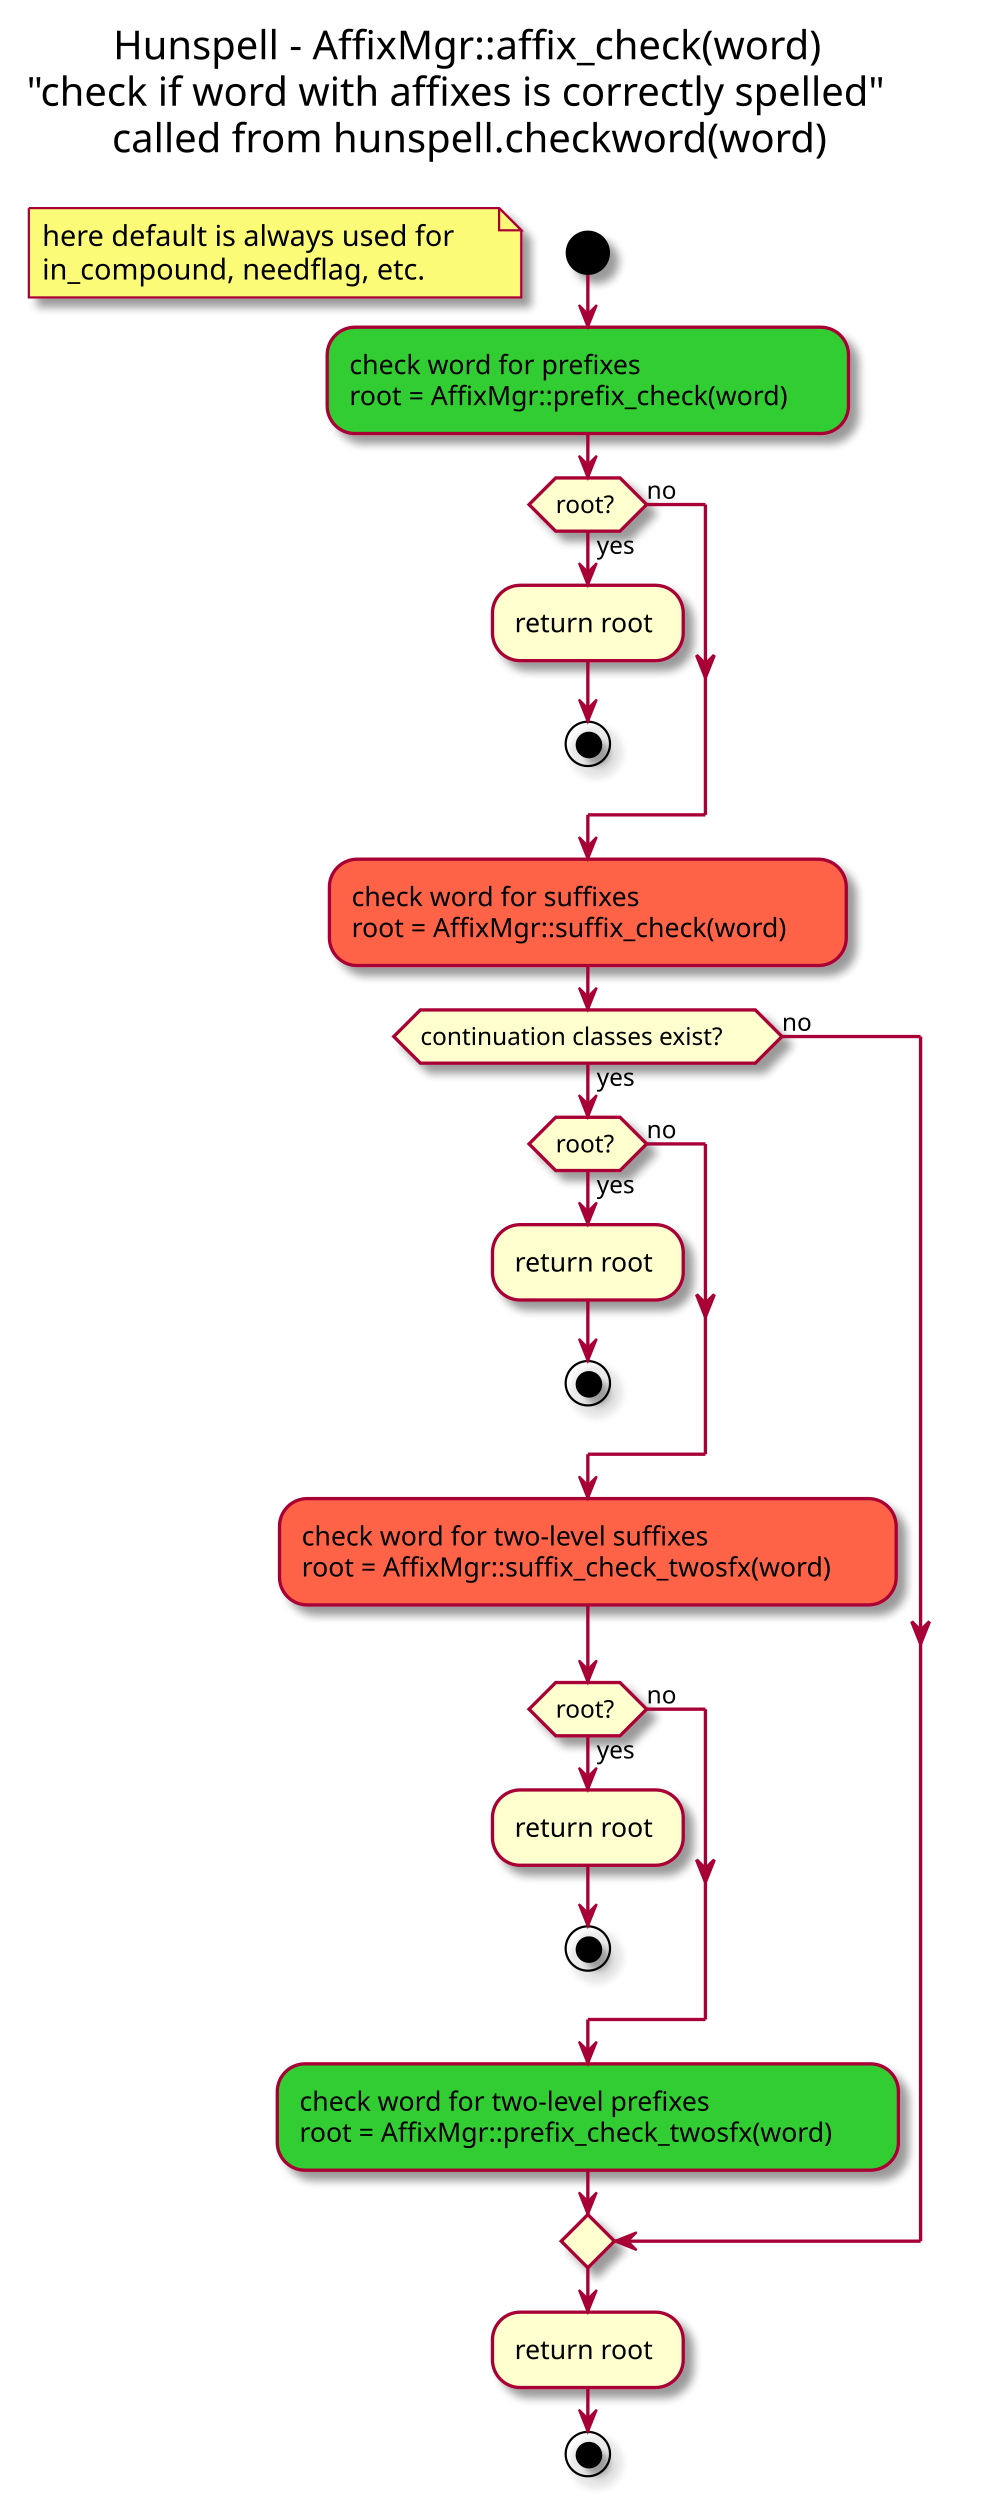
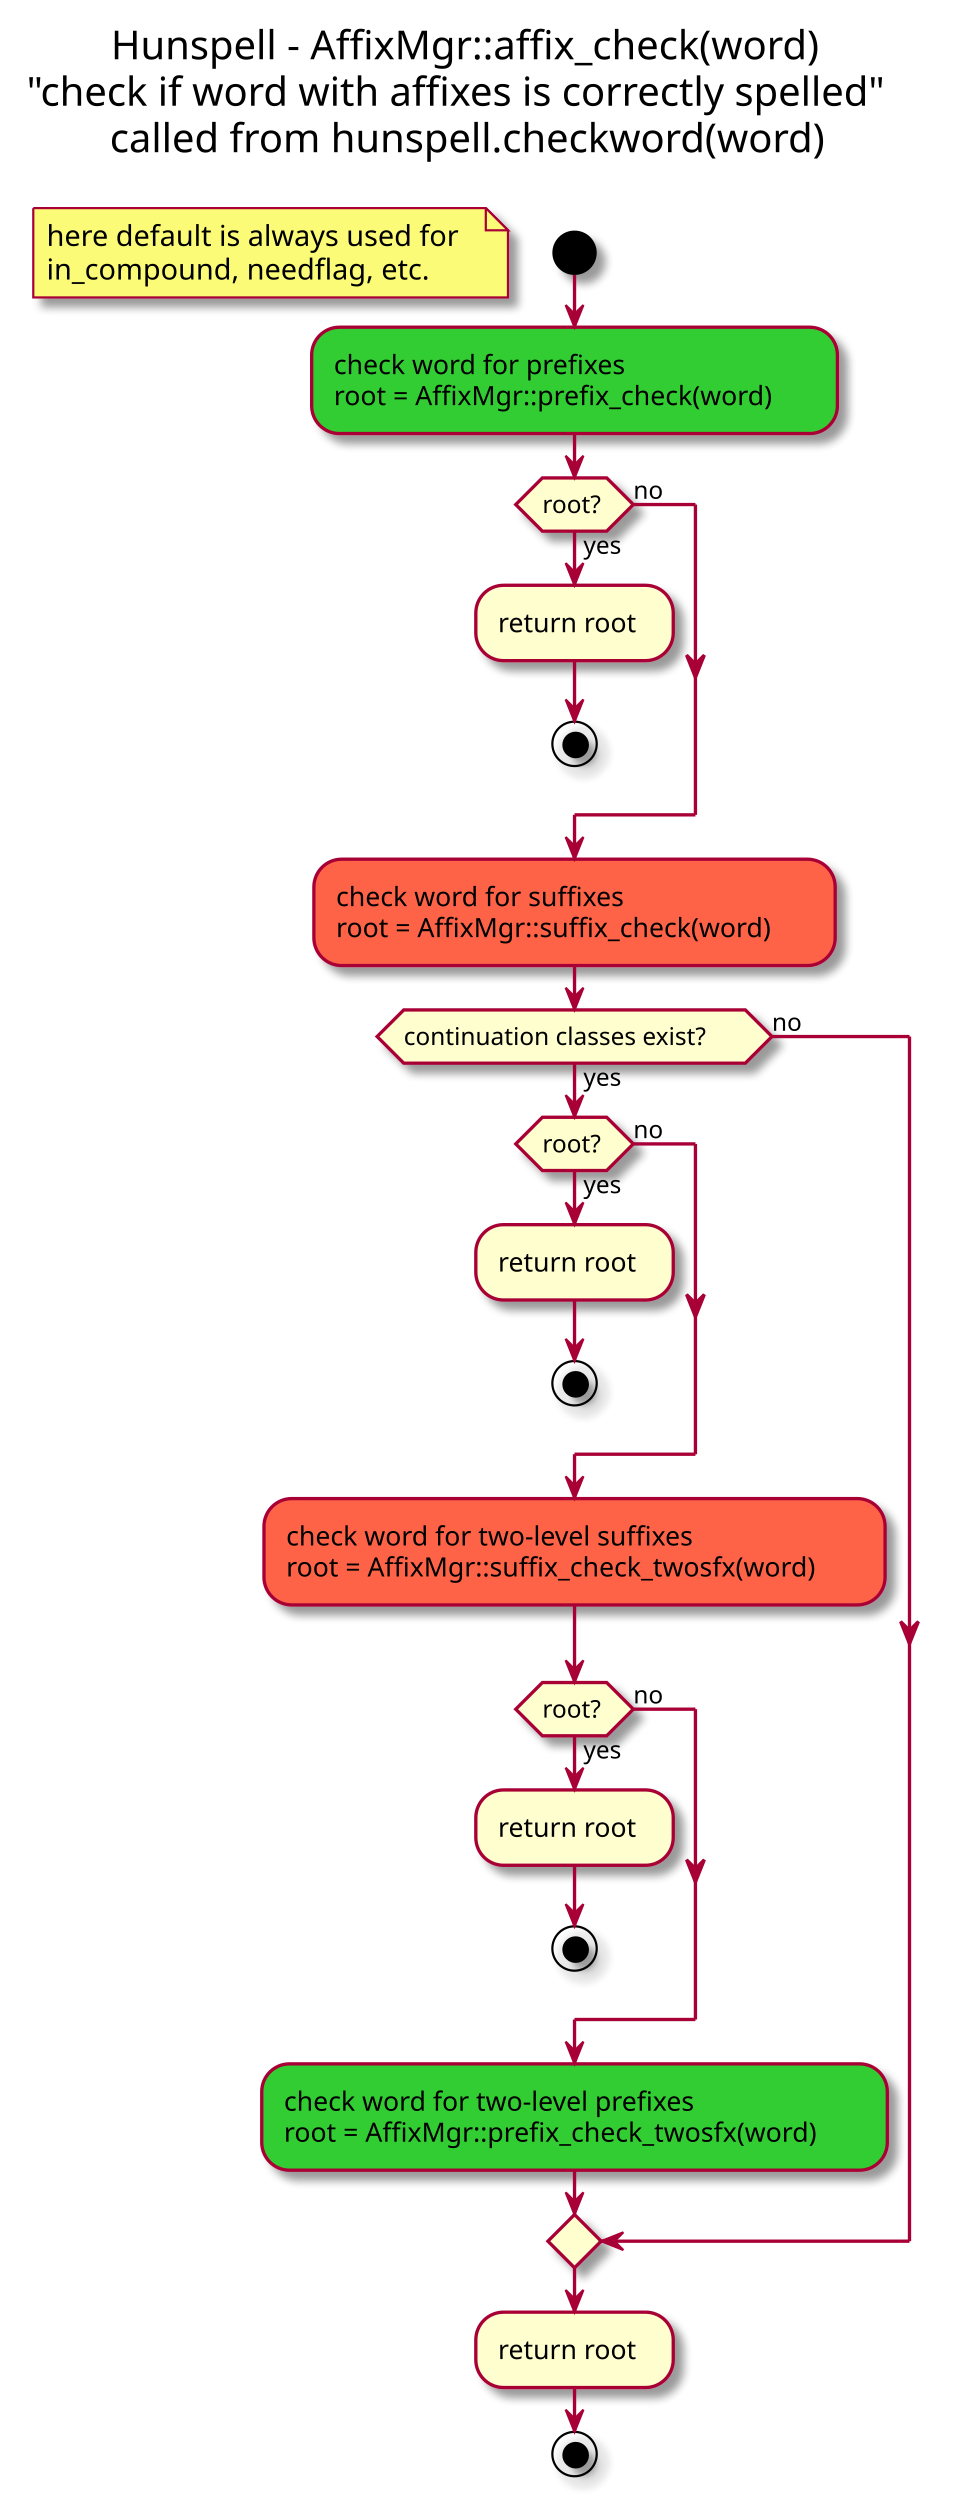
- <svg xmlns="http://www.w3.org/2000/svg" contentScriptType="application/ecmascript" contentStyleType="text/css" height="1127px" preserveAspectRatio="none" style="width:442px;height:1127px;" version="1.1" viewBox="0 0 442 1127" width="442px" zoomAndPan="magnify">
+ <svg xmlns="http://www.w3.org/2000/svg" contentScriptType="application/ecmascript" contentStyleType="text/css" height="1127px" preserveAspectRatio="none" style="width:439px;height:1127px;" version="1.1" viewBox="0 0 439 1127" width="439px" zoomAndPan="magnify">
  <defs>
    <linearGradient id="gm866autoftbs0" x1="0%" x2="100%" y1="50%" y2="50%">
      <stop offset="0%" stop-color="#FFFFFF" />
      <stop offset="100%" stop-color="#FFFFFF" />
    </linearGradient>
    <filter height="300%" id="fm866autoftbs" width="300%" x="-1" y="-1">
      <feGaussianBlur result="blurOut" stdDeviation="2.0" />
      <feColorMatrix in="blurOut" result="blurOut2" type="matrix" values="0 0 0 0 0 0 0 0 0 0 0 0 0 0 0 0 0 0 .4 0" />
      <feOffset dx="4.0" dy="4.0" in="blurOut2" result="blurOut3" />
      <feBlend in="SourceGraphic" in2="blurOut3" mode="normal" />
    </filter>
  </defs>
  <g>
-     <rect fill="url(#gm866autoftbs0)" height="1127" style="stroke: none; stroke-width: 1.0;" width="442" x="0" y="0" />
-     <text fill="#000000" font-family="sans-serif" font-size="18" lengthAdjust="spacingAndGlyphs" textLength="340" x="51" y="26.708">Hunspell - AffixMgr::affix_check(word)</text>
-     <text fill="#000000" font-family="sans-serif" font-size="18" lengthAdjust="spacingAndGlyphs" textLength="418" x="12" y="47.661">"check if word with affixes is correctly spelled"</text>
-     <text fill="#000000" font-family="sans-serif" font-size="18" lengthAdjust="spacingAndGlyphs" textLength="341" x="50.5" y="68.614">called from hunspell.checkword(word)</text>
-     <text fill="#000000" font-family="sans-serif" font-size="18" lengthAdjust="spacingAndGlyphs" textLength="0" x="224" y="89.567" />
-     <path d="M13,93.812 L13,134.078 L235,134.078 L235,103.812 L225,93.812 L13,93.812 " fill="#FBFB77" filter="url(#fm866autoftbs)" style="stroke: #A80036; stroke-width: 1.0;" />
-     <path d="M225,93.812 L225,103.812 L235,103.812 L225,93.812 " fill="#FBFB77" style="stroke: #A80036; stroke-width: 1.0;" />
-     <text fill="#000000" font-family="sans-serif" font-size="13" lengthAdjust="spacingAndGlyphs" textLength="201" x="19" y="110.879">here default is always used for</text>
-     <text fill="#000000" font-family="sans-serif" font-size="13" lengthAdjust="spacingAndGlyphs" textLength="188" x="19" y="126.012">in_compound, needflag,  etc.</text>
-     <ellipse cx="265" cy="113.945" fill="#000000" filter="url(#fm866autoftbs)" rx="10" ry="10" style="stroke: none; stroke-width: 1.0;" />
-     <rect fill="#32CD32" filter="url(#fm866autoftbs)" height="47.938" rx="12.5" ry="12.5" style="stroke: #A80036; stroke-width: 1.5;" width="235" x="147.5" y="147.512" />
-     <text fill="#000000" font-family="sans-serif" font-size="12" lengthAdjust="spacingAndGlyphs" textLength="141" x="157.5" y="168.651">check word for prefixes</text>
-     <text fill="#000000" font-family="sans-serif" font-size="12" lengthAdjust="spacingAndGlyphs" textLength="215" x="157.5" y="182.62">root = AffixMgr::prefix_check(word)</text>
-     <rect fill="#FEFECE" filter="url(#fm866autoftbs)" height="33.969" rx="12.5" ry="12.5" style="stroke: #A80036; stroke-width: 1.5;" width="86" x="222" y="263.852" />
-     <text fill="#000000" font-family="sans-serif" font-size="12" lengthAdjust="spacingAndGlyphs" textLength="66" x="232" y="284.991">return root</text>
-     <ellipse cx="265" cy="335.336" fill="none" filter="url(#fm866autoftbs)" rx="10" ry="10" style="stroke: #000000; stroke-width: 1.0;" />
-     <ellipse cx="265.5" cy="335.836" fill="#000000" filter="url(#fm866autoftbs)" rx="6" ry="6" style="stroke: none; stroke-width: 1.0;" />
-     <polygon fill="#FEFECE" filter="url(#fm866autoftbs)" points="250.5,215.45,279.5,215.45,291.5,227.45,279.5,239.45,250.5,239.45,238.5,227.45,250.5,215.45" style="stroke: #A80036; stroke-width: 1.5;" />
-     <text fill="#000000" font-family="sans-serif" font-size="11" lengthAdjust="spacingAndGlyphs" textLength="20" x="269" y="249.66">yes</text>
-     <text fill="#000000" font-family="sans-serif" font-size="11" lengthAdjust="spacingAndGlyphs" textLength="29" x="250.5" y="231.258">root?</text>
-     <text fill="#000000" font-family="sans-serif" font-size="11" lengthAdjust="spacingAndGlyphs" textLength="14" x="291.5" y="224.856">no</text>
-     <rect fill="#FF6347" filter="url(#fm866autoftbs)" height="47.938" rx="12.5" ry="12.5" style="stroke: #A80036; stroke-width: 1.5;" width="233" x="148.5" y="387.336" />
-     <text fill="#000000" font-family="sans-serif" font-size="12" lengthAdjust="spacingAndGlyphs" textLength="139" x="158.5" y="408.475">check word for suffixes</text>
-     <text fill="#000000" font-family="sans-serif" font-size="12" lengthAdjust="spacingAndGlyphs" textLength="213" x="158.5" y="422.444">root = AffixMgr::suffix_check(word)</text>
-     <rect fill="#FEFECE" filter="url(#fm866autoftbs)" height="33.969" rx="12.5" ry="12.5" style="stroke: #A80036; stroke-width: 1.5;" width="86" x="222" y="552.079" />
-     <text fill="#000000" font-family="sans-serif" font-size="12" lengthAdjust="spacingAndGlyphs" textLength="66" x="232" y="573.217">return root</text>
-     <ellipse cx="265" cy="623.563" fill="none" filter="url(#fm866autoftbs)" rx="10" ry="10" style="stroke: #000000; stroke-width: 1.0;" />
-     <ellipse cx="265.5" cy="624.063" fill="#000000" filter="url(#fm866autoftbs)" rx="6" ry="6" style="stroke: none; stroke-width: 1.0;" />
-     <polygon fill="#FEFECE" filter="url(#fm866autoftbs)" points="250.5,503.676,279.5,503.676,291.5,515.676,279.5,527.676,250.5,527.676,238.5,515.676,250.5,503.676" style="stroke: #A80036; stroke-width: 1.5;" />
-     <text fill="#000000" font-family="sans-serif" font-size="11" lengthAdjust="spacingAndGlyphs" textLength="20" x="269" y="537.887">yes</text>
-     <text fill="#000000" font-family="sans-serif" font-size="11" lengthAdjust="spacingAndGlyphs" textLength="29" x="250.5" y="519.484">root?</text>
-     <text fill="#000000" font-family="sans-serif" font-size="11" lengthAdjust="spacingAndGlyphs" textLength="14" x="291.5" y="513.082">no</text>
-     <rect fill="#FF6347" filter="url(#fm866autoftbs)" height="47.938" rx="12.5" ry="12.5" style="stroke: #A80036; stroke-width: 1.5;" width="278" x="126" y="675.563" />
-     <text fill="#000000" font-family="sans-serif" font-size="12" lengthAdjust="spacingAndGlyphs" textLength="196" x="136" y="696.702">check word for two-level suffixes</text>
-     <text fill="#000000" font-family="sans-serif" font-size="12" lengthAdjust="spacingAndGlyphs" textLength="258" x="136" y="710.67">root = AffixMgr::suffix_check_twosfx(word)</text>
-     <rect fill="#FEFECE" filter="url(#fm866autoftbs)" height="33.969" rx="12.5" ry="12.5" style="stroke: #A80036; stroke-width: 1.5;" width="86" x="222" y="806.903" />
-     <text fill="#000000" font-family="sans-serif" font-size="12" lengthAdjust="spacingAndGlyphs" textLength="66" x="232" y="828.042">return root</text>
-     <ellipse cx="265" cy="878.387" fill="none" filter="url(#fm866autoftbs)" rx="10" ry="10" style="stroke: #000000; stroke-width: 1.0;" />
-     <ellipse cx="265.5" cy="878.887" fill="#000000" filter="url(#fm866autoftbs)" rx="6" ry="6" style="stroke: none; stroke-width: 1.0;" />
-     <polygon fill="#FEFECE" filter="url(#fm866autoftbs)" points="250.5,758.5,279.5,758.5,291.5,770.5,279.5,782.5,250.5,782.5,238.5,770.5,250.5,758.5" style="stroke: #A80036; stroke-width: 1.5;" />
-     <text fill="#000000" font-family="sans-serif" font-size="11" lengthAdjust="spacingAndGlyphs" textLength="20" x="269" y="792.711">yes</text>
-     <text fill="#000000" font-family="sans-serif" font-size="11" lengthAdjust="spacingAndGlyphs" textLength="29" x="250.5" y="774.309">root?</text>
-     <text fill="#000000" font-family="sans-serif" font-size="11" lengthAdjust="spacingAndGlyphs" textLength="14" x="291.5" y="767.906">no</text>
-     <rect fill="#32CD32" filter="url(#fm866autoftbs)" height="47.938" rx="12.5" ry="12.5" style="stroke: #A80036; stroke-width: 1.5;" width="280" x="125" y="930.387" />
-     <text fill="#000000" font-family="sans-serif" font-size="12" lengthAdjust="spacingAndGlyphs" textLength="198" x="135" y="951.526">check word for two-level prefixes</text>
-     <text fill="#000000" font-family="sans-serif" font-size="12" lengthAdjust="spacingAndGlyphs" textLength="260" x="135" y="965.495">root = AffixMgr::prefix_check_twosfx(word)</text>
-     <polygon fill="#FEFECE" filter="url(#fm866autoftbs)" points="189.5,455.274,340.5,455.274,352.5,467.274,340.5,479.274,189.5,479.274,177.5,467.274,189.5,455.274" style="stroke: #A80036; stroke-width: 1.5;" />
-     <text fill="#000000" font-family="sans-serif" font-size="11" lengthAdjust="spacingAndGlyphs" textLength="20" x="269" y="489.484">yes</text>
-     <text fill="#000000" font-family="sans-serif" font-size="11" lengthAdjust="spacingAndGlyphs" textLength="151" x="189.5" y="471.082">continuation classes exist?</text>
-     <text fill="#000000" font-family="sans-serif" font-size="11" lengthAdjust="spacingAndGlyphs" textLength="14" x="352.5" y="464.68">no</text>
-     <polygon fill="#FEFECE" filter="url(#fm866autoftbs)" points="265,998.325,277,1010.325,265,1022.325,253,1010.325,265,998.325" style="stroke: #A80036; stroke-width: 1.5;" />
-     <rect fill="#FEFECE" filter="url(#fm866autoftbs)" height="33.969" rx="12.5" ry="12.5" style="stroke: #A80036; stroke-width: 1.5;" width="86" x="222" y="1042.325" />
-     <text fill="#000000" font-family="sans-serif" font-size="12" lengthAdjust="spacingAndGlyphs" textLength="66" x="232" y="1063.463">return root</text>
-     <ellipse cx="265" cy="1106.293" fill="none" filter="url(#fm866autoftbs)" rx="10" ry="10" style="stroke: #000000; stroke-width: 1.0;" />
-     <ellipse cx="265.5" cy="1106.793" fill="#000000" filter="url(#fm866autoftbs)" rx="6" ry="6" style="stroke: none; stroke-width: 1.0;" />
-     <line style="stroke: #A80036; stroke-width: 1.5;" x1="265" x2="265" y1="123.945" y2="147.512" />
-     <polygon fill="#A80036" points="261,137.512,265,147.512,269,137.512,265,141.512" style="stroke: #A80036; stroke-width: 1.0;" />
-     <line style="stroke: #A80036; stroke-width: 1.5;" x1="265" x2="265" y1="297.821" y2="325.336" />
-     <polygon fill="#A80036" points="261,315.336,265,325.336,269,315.336,265,319.336" style="stroke: #A80036; stroke-width: 1.0;" />
-     <line style="stroke: #A80036; stroke-width: 1.5;" x1="265" x2="265" y1="239.45" y2="263.852" />
-     <polygon fill="#A80036" points="261,253.852,265,263.852,269,253.852,265,257.852" style="stroke: #A80036; stroke-width: 1.0;" />
-     <line style="stroke: #A80036; stroke-width: 1.5;" x1="291.5" x2="318" y1="227.45" y2="227.45" />
-     <polygon fill="#A80036" points="314,295.336,318,305.336,322,295.336,318,299.336" style="stroke: #A80036; stroke-width: 1.5;" />
-     <line style="stroke: #A80036; stroke-width: 1.5;" x1="318" x2="318" y1="227.45" y2="367.336" />
-     <line style="stroke: #A80036; stroke-width: 1.5;" x1="318" x2="265" y1="367.336" y2="367.336" />
-     <line style="stroke: #A80036; stroke-width: 1.5;" x1="265" x2="265" y1="367.336" y2="387.336" />
-     <polygon fill="#A80036" points="261,377.336,265,387.336,269,377.336,265,381.336" style="stroke: #A80036; stroke-width: 1.0;" />
-     <line style="stroke: #A80036; stroke-width: 1.5;" x1="265" x2="265" y1="195.45" y2="215.45" />
-     <polygon fill="#A80036" points="261,205.45,265,215.45,269,205.45,265,209.45" style="stroke: #A80036; stroke-width: 1.0;" />
-     <line style="stroke: #A80036; stroke-width: 1.5;" x1="265" x2="265" y1="586.047" y2="613.563" />
-     <polygon fill="#A80036" points="261,603.563,265,613.563,269,603.563,265,607.563" style="stroke: #A80036; stroke-width: 1.0;" />
-     <line style="stroke: #A80036; stroke-width: 1.5;" x1="265" x2="265" y1="527.676" y2="552.079" />
-     <polygon fill="#A80036" points="261,542.079,265,552.079,269,542.079,265,546.079" style="stroke: #A80036; stroke-width: 1.0;" />
-     <line style="stroke: #A80036; stroke-width: 1.5;" x1="291.5" x2="318" y1="515.676" y2="515.676" />
-     <polygon fill="#A80036" points="314,583.563,318,593.563,322,583.563,318,587.563" style="stroke: #A80036; stroke-width: 1.5;" />
-     <line style="stroke: #A80036; stroke-width: 1.5;" x1="318" x2="318" y1="515.676" y2="655.563" />
-     <line style="stroke: #A80036; stroke-width: 1.5;" x1="318" x2="265" y1="655.563" y2="655.563" />
-     <line style="stroke: #A80036; stroke-width: 1.5;" x1="265" x2="265" y1="655.563" y2="675.563" />
-     <polygon fill="#A80036" points="261,665.563,265,675.563,269,665.563,265,669.563" style="stroke: #A80036; stroke-width: 1.0;" />
-     <line style="stroke: #A80036; stroke-width: 1.5;" x1="265" x2="265" y1="840.872" y2="868.387" />
-     <polygon fill="#A80036" points="261,858.387,265,868.387,269,858.387,265,862.387" style="stroke: #A80036; stroke-width: 1.0;" />
-     <line style="stroke: #A80036; stroke-width: 1.5;" x1="265" x2="265" y1="782.5" y2="806.903" />
-     <polygon fill="#A80036" points="261,796.903,265,806.903,269,796.903,265,800.903" style="stroke: #A80036; stroke-width: 1.0;" />
-     <line style="stroke: #A80036; stroke-width: 1.5;" x1="291.5" x2="318" y1="770.5" y2="770.5" />
-     <polygon fill="#A80036" points="314,838.387,318,848.387,322,838.387,318,842.387" style="stroke: #A80036; stroke-width: 1.5;" />
-     <line style="stroke: #A80036; stroke-width: 1.5;" x1="318" x2="318" y1="770.5" y2="910.387" />
-     <line style="stroke: #A80036; stroke-width: 1.5;" x1="318" x2="265" y1="910.387" y2="910.387" />
-     <line style="stroke: #A80036; stroke-width: 1.5;" x1="265" x2="265" y1="910.387" y2="930.387" />
-     <polygon fill="#A80036" points="261,920.387,265,930.387,269,920.387,265,924.387" style="stroke: #A80036; stroke-width: 1.0;" />
-     <line style="stroke: #A80036; stroke-width: 1.5;" x1="265" x2="265" y1="723.5" y2="758.5" />
-     <polygon fill="#A80036" points="261,748.5,265,758.5,269,748.5,265,752.5" style="stroke: #A80036; stroke-width: 1.0;" />
-     <line style="stroke: #A80036; stroke-width: 1.5;" x1="265" x2="265" y1="479.274" y2="503.676" />
-     <polygon fill="#A80036" points="261,493.676,265,503.676,269,493.676,265,497.676" style="stroke: #A80036; stroke-width: 1.0;" />
-     <line style="stroke: #A80036; stroke-width: 1.5;" x1="352.5" x2="415" y1="467.274" y2="467.274" />
-     <polygon fill="#A80036" points="411,731,415,741,419,731,415,735" style="stroke: #A80036; stroke-width: 1.5;" />
-     <line style="stroke: #A80036; stroke-width: 1.5;" x1="415" x2="415" y1="467.274" y2="1010.325" />
-     <line style="stroke: #A80036; stroke-width: 1.5;" x1="415" x2="277" y1="1010.325" y2="1010.325" />
-     <polygon fill="#A80036" points="287,1006.325,277,1010.325,287,1014.325,283,1010.325" style="stroke: #A80036; stroke-width: 1.0;" />
-     <line style="stroke: #A80036; stroke-width: 1.5;" x1="265" x2="265" y1="978.325" y2="998.325" />
-     <polygon fill="#A80036" points="261,988.325,265,998.325,269,988.325,265,992.325" style="stroke: #A80036; stroke-width: 1.0;" />
-     <line style="stroke: #A80036; stroke-width: 1.5;" x1="265" x2="265" y1="435.274" y2="455.274" />
-     <polygon fill="#A80036" points="261,445.274,265,455.274,269,445.274,265,449.274" style="stroke: #A80036; stroke-width: 1.0;" />
-     <line style="stroke: #A80036; stroke-width: 1.5;" x1="265" x2="265" y1="1022.325" y2="1042.325" />
-     <polygon fill="#A80036" points="261,1032.325,265,1042.325,269,1032.325,265,1036.325" style="stroke: #A80036; stroke-width: 1.0;" />
-     <line style="stroke: #A80036; stroke-width: 1.5;" x1="265" x2="265" y1="1076.293" y2="1096.293" />
-     <polygon fill="#A80036" points="261,1086.293,265,1096.293,269,1086.293,265,1090.293" style="stroke: #A80036; stroke-width: 1.0;" />
+     <rect fill="url(#gm866autoftbs0)" height="1127" style="stroke: none; stroke-width: 1.0;" width="439" x="0" y="0" />
+     <text fill="#000000" font-family="sans-serif" font-size="18" lengthAdjust="spacingAndGlyphs" textLength="339" x="50" y="26.708">Hunspell - AffixMgr::affix_check(word)</text>
+     <text fill="#000000" font-family="sans-serif" font-size="18" lengthAdjust="spacingAndGlyphs" textLength="415" x="12" y="47.661">"check if word with affixes is correctly spelled"</text>
+     <text fill="#000000" font-family="sans-serif" font-size="18" lengthAdjust="spacingAndGlyphs" textLength="340" x="49.5" y="68.614">called from hunspell.checkword(word)</text>
+     <text fill="#000000" font-family="sans-serif" font-size="18" lengthAdjust="spacingAndGlyphs" textLength="0" x="222.5" y="89.567" />
+     <path d="M15,93.812 L15,134.078 L229,134.078 L229,103.812 L219,93.812 L15,93.812 " fill="#FBFB77" filter="url(#fm866autoftbs)" style="stroke: #A80036; stroke-width: 1.0;" />
+     <path d="M219,93.812 L219,103.812 L229,103.812 L219,93.812 " fill="#FBFB77" style="stroke: #A80036; stroke-width: 1.0;" />
+     <text fill="#000000" font-family="sans-serif" font-size="13" lengthAdjust="spacingAndGlyphs" textLength="193" x="21" y="110.879">here default is always used for</text>
+     <text fill="#000000" font-family="sans-serif" font-size="13" lengthAdjust="spacingAndGlyphs" textLength="185" x="21" y="126.012">in_compound, needflag,  etc.</text>
+     <ellipse cx="259" cy="113.945" fill="#000000" filter="url(#fm866autoftbs)" rx="10" ry="10" style="stroke: none; stroke-width: 1.0;" />
+     <rect fill="#32CD32" filter="url(#fm866autoftbs)" height="47.938" rx="12.5" ry="12.5" style="stroke: #A80036; stroke-width: 1.5;" width="237" x="140.5" y="147.512" />
+     <text fill="#000000" font-family="sans-serif" font-size="12" lengthAdjust="spacingAndGlyphs" textLength="145" x="150.5" y="168.651">check word for prefixes</text>
+     <text fill="#000000" font-family="sans-serif" font-size="12" lengthAdjust="spacingAndGlyphs" textLength="217" x="150.5" y="182.62">root = AffixMgr::prefix_check(word)</text>
+     <rect fill="#FEFECE" filter="url(#fm866autoftbs)" height="33.969" rx="12.5" ry="12.5" style="stroke: #A80036; stroke-width: 1.5;" width="89" x="214.5" y="263.852" />
+     <text fill="#000000" font-family="sans-serif" font-size="12" lengthAdjust="spacingAndGlyphs" textLength="69" x="224.5" y="284.991">return root</text>
+     <ellipse cx="259" cy="335.336" fill="none" filter="url(#fm866autoftbs)" rx="10" ry="10" style="stroke: #000000; stroke-width: 1.0;" />
+     <ellipse cx="259.5" cy="335.836" fill="#000000" filter="url(#fm866autoftbs)" rx="6" ry="6" style="stroke: none; stroke-width: 1.0;" />
+     <polygon fill="#FEFECE" filter="url(#fm866autoftbs)" points="244.5,215.45,273.5,215.45,285.5,227.45,273.5,239.45,244.5,239.45,232.5,227.45,244.5,215.45" style="stroke: #A80036; stroke-width: 1.5;" />
+     <text fill="#000000" font-family="sans-serif" font-size="11" lengthAdjust="spacingAndGlyphs" textLength="20" x="263" y="249.66">yes</text>
+     <text fill="#000000" font-family="sans-serif" font-size="11" lengthAdjust="spacingAndGlyphs" textLength="29" x="244.5" y="231.258">root?</text>
+     <text fill="#000000" font-family="sans-serif" font-size="11" lengthAdjust="spacingAndGlyphs" textLength="14" x="285.5" y="224.856">no</text>
+     <rect fill="#FF6347" filter="url(#fm866autoftbs)" height="47.938" rx="12.5" ry="12.5" style="stroke: #A80036; stroke-width: 1.5;" width="235" x="141.5" y="387.336" />
+     <text fill="#000000" font-family="sans-serif" font-size="12" lengthAdjust="spacingAndGlyphs" textLength="143" x="151.5" y="408.475">check word for suffixes</text>
+     <text fill="#000000" font-family="sans-serif" font-size="12" lengthAdjust="spacingAndGlyphs" textLength="215" x="151.5" y="422.444">root = AffixMgr::suffix_check(word)</text>
+     <rect fill="#FEFECE" filter="url(#fm866autoftbs)" height="33.969" rx="12.5" ry="12.5" style="stroke: #A80036; stroke-width: 1.5;" width="89" x="214.5" y="552.079" />
+     <text fill="#000000" font-family="sans-serif" font-size="12" lengthAdjust="spacingAndGlyphs" textLength="69" x="224.5" y="573.217">return root</text>
+     <ellipse cx="259" cy="623.563" fill="none" filter="url(#fm866autoftbs)" rx="10" ry="10" style="stroke: #000000; stroke-width: 1.0;" />
+     <ellipse cx="259.5" cy="624.063" fill="#000000" filter="url(#fm866autoftbs)" rx="6" ry="6" style="stroke: none; stroke-width: 1.0;" />
+     <polygon fill="#FEFECE" filter="url(#fm866autoftbs)" points="244.5,503.676,273.5,503.676,285.5,515.676,273.5,527.676,244.5,527.676,232.5,515.676,244.5,503.676" style="stroke: #A80036; stroke-width: 1.5;" />
+     <text fill="#000000" font-family="sans-serif" font-size="11" lengthAdjust="spacingAndGlyphs" textLength="20" x="263" y="537.887">yes</text>
+     <text fill="#000000" font-family="sans-serif" font-size="11" lengthAdjust="spacingAndGlyphs" textLength="29" x="244.5" y="519.484">root?</text>
+     <text fill="#000000" font-family="sans-serif" font-size="11" lengthAdjust="spacingAndGlyphs" textLength="14" x="285.5" y="513.082">no</text>
+     <rect fill="#FF6347" filter="url(#fm866autoftbs)" height="47.938" rx="12.5" ry="12.5" style="stroke: #A80036; stroke-width: 1.5;" width="280" x="119" y="675.563" />
+     <text fill="#000000" font-family="sans-serif" font-size="12" lengthAdjust="spacingAndGlyphs" textLength="201" x="129" y="696.702">check word for two-level suffixes</text>
+     <text fill="#000000" font-family="sans-serif" font-size="12" lengthAdjust="spacingAndGlyphs" textLength="260" x="129" y="710.67">root = AffixMgr::suffix_check_twosfx(word)</text>
+     <rect fill="#FEFECE" filter="url(#fm866autoftbs)" height="33.969" rx="12.5" ry="12.5" style="stroke: #A80036; stroke-width: 1.5;" width="89" x="214.5" y="806.903" />
+     <text fill="#000000" font-family="sans-serif" font-size="12" lengthAdjust="spacingAndGlyphs" textLength="69" x="224.5" y="828.042">return root</text>
+     <ellipse cx="259" cy="878.387" fill="none" filter="url(#fm866autoftbs)" rx="10" ry="10" style="stroke: #000000; stroke-width: 1.0;" />
+     <ellipse cx="259.5" cy="878.887" fill="#000000" filter="url(#fm866autoftbs)" rx="6" ry="6" style="stroke: none; stroke-width: 1.0;" />
+     <polygon fill="#FEFECE" filter="url(#fm866autoftbs)" points="244.5,758.5,273.5,758.5,285.5,770.5,273.5,782.5,244.5,782.5,232.5,770.5,244.5,758.5" style="stroke: #A80036; stroke-width: 1.5;" />
+     <text fill="#000000" font-family="sans-serif" font-size="11" lengthAdjust="spacingAndGlyphs" textLength="20" x="263" y="792.711">yes</text>
+     <text fill="#000000" font-family="sans-serif" font-size="11" lengthAdjust="spacingAndGlyphs" textLength="29" x="244.5" y="774.309">root?</text>
+     <text fill="#000000" font-family="sans-serif" font-size="11" lengthAdjust="spacingAndGlyphs" textLength="14" x="285.5" y="767.906">no</text>
+     <rect fill="#32CD32" filter="url(#fm866autoftbs)" height="47.938" rx="12.5" ry="12.5" style="stroke: #A80036; stroke-width: 1.5;" width="282" x="118" y="930.387" />
+     <text fill="#000000" font-family="sans-serif" font-size="12" lengthAdjust="spacingAndGlyphs" textLength="203" x="128" y="951.526">check word for two-level prefixes</text>
+     <text fill="#000000" font-family="sans-serif" font-size="12" lengthAdjust="spacingAndGlyphs" textLength="262" x="128" y="965.495">root = AffixMgr::prefix_check_twosfx(word)</text>
+     <polygon fill="#FEFECE" filter="url(#fm866autoftbs)" points="182,455.274,336,455.274,348,467.274,336,479.274,182,479.274,170,467.274,182,455.274" style="stroke: #A80036; stroke-width: 1.5;" />
+     <text fill="#000000" font-family="sans-serif" font-size="11" lengthAdjust="spacingAndGlyphs" textLength="20" x="263" y="489.484">yes</text>
+     <text fill="#000000" font-family="sans-serif" font-size="11" lengthAdjust="spacingAndGlyphs" textLength="154" x="182" y="471.082">continuation classes exist?</text>
+     <text fill="#000000" font-family="sans-serif" font-size="11" lengthAdjust="spacingAndGlyphs" textLength="14" x="348" y="464.68">no</text>
+     <polygon fill="#FEFECE" filter="url(#fm866autoftbs)" points="259,998.325,271,1010.325,259,1022.325,247,1010.325,259,998.325" style="stroke: #A80036; stroke-width: 1.5;" />
+     <rect fill="#FEFECE" filter="url(#fm866autoftbs)" height="33.969" rx="12.5" ry="12.5" style="stroke: #A80036; stroke-width: 1.5;" width="89" x="214.5" y="1042.325" />
+     <text fill="#000000" font-family="sans-serif" font-size="12" lengthAdjust="spacingAndGlyphs" textLength="69" x="224.5" y="1063.463">return root</text>
+     <ellipse cx="259" cy="1106.293" fill="none" filter="url(#fm866autoftbs)" rx="10" ry="10" style="stroke: #000000; stroke-width: 1.0;" />
+     <ellipse cx="259.5" cy="1106.793" fill="#000000" filter="url(#fm866autoftbs)" rx="6" ry="6" style="stroke: none; stroke-width: 1.0;" />
+     <line style="stroke: #A80036; stroke-width: 1.5;" x1="259" x2="259" y1="123.945" y2="147.512" />
+     <polygon fill="#A80036" points="255,137.512,259,147.512,263,137.512,259,141.512" style="stroke: #A80036; stroke-width: 1.0;" />
+     <line style="stroke: #A80036; stroke-width: 1.5;" x1="259" x2="259" y1="297.821" y2="325.336" />
+     <polygon fill="#A80036" points="255,315.336,259,325.336,263,315.336,259,319.336" style="stroke: #A80036; stroke-width: 1.0;" />
+     <line style="stroke: #A80036; stroke-width: 1.5;" x1="259" x2="259" y1="239.45" y2="263.852" />
+     <polygon fill="#A80036" points="255,253.852,259,263.852,263,253.852,259,257.852" style="stroke: #A80036; stroke-width: 1.0;" />
+     <line style="stroke: #A80036; stroke-width: 1.5;" x1="285.5" x2="313.5" y1="227.45" y2="227.45" />
+     <polygon fill="#A80036" points="309.5,295.336,313.5,305.336,317.5,295.336,313.5,299.336" style="stroke: #A80036; stroke-width: 1.5;" />
+     <line style="stroke: #A80036; stroke-width: 1.5;" x1="313.5" x2="313.5" y1="227.45" y2="367.336" />
+     <line style="stroke: #A80036; stroke-width: 1.5;" x1="313.5" x2="259" y1="367.336" y2="367.336" />
+     <line style="stroke: #A80036; stroke-width: 1.5;" x1="259" x2="259" y1="367.336" y2="387.336" />
+     <polygon fill="#A80036" points="255,377.336,259,387.336,263,377.336,259,381.336" style="stroke: #A80036; stroke-width: 1.0;" />
+     <line style="stroke: #A80036; stroke-width: 1.5;" x1="259" x2="259" y1="195.45" y2="215.45" />
+     <polygon fill="#A80036" points="255,205.45,259,215.45,263,205.45,259,209.45" style="stroke: #A80036; stroke-width: 1.0;" />
+     <line style="stroke: #A80036; stroke-width: 1.5;" x1="259" x2="259" y1="586.047" y2="613.563" />
+     <polygon fill="#A80036" points="255,603.563,259,613.563,263,603.563,259,607.563" style="stroke: #A80036; stroke-width: 1.0;" />
+     <line style="stroke: #A80036; stroke-width: 1.5;" x1="259" x2="259" y1="527.676" y2="552.079" />
+     <polygon fill="#A80036" points="255,542.079,259,552.079,263,542.079,259,546.079" style="stroke: #A80036; stroke-width: 1.0;" />
+     <line style="stroke: #A80036; stroke-width: 1.5;" x1="285.5" x2="313.5" y1="515.676" y2="515.676" />
+     <polygon fill="#A80036" points="309.5,583.563,313.5,593.563,317.5,583.563,313.5,587.563" style="stroke: #A80036; stroke-width: 1.5;" />
+     <line style="stroke: #A80036; stroke-width: 1.5;" x1="313.5" x2="313.5" y1="515.676" y2="655.563" />
+     <line style="stroke: #A80036; stroke-width: 1.5;" x1="313.5" x2="259" y1="655.563" y2="655.563" />
+     <line style="stroke: #A80036; stroke-width: 1.5;" x1="259" x2="259" y1="655.563" y2="675.563" />
+     <polygon fill="#A80036" points="255,665.563,259,675.563,263,665.563,259,669.563" style="stroke: #A80036; stroke-width: 1.0;" />
+     <line style="stroke: #A80036; stroke-width: 1.5;" x1="259" x2="259" y1="840.872" y2="868.387" />
+     <polygon fill="#A80036" points="255,858.387,259,868.387,263,858.387,259,862.387" style="stroke: #A80036; stroke-width: 1.0;" />
+     <line style="stroke: #A80036; stroke-width: 1.5;" x1="259" x2="259" y1="782.5" y2="806.903" />
+     <polygon fill="#A80036" points="255,796.903,259,806.903,263,796.903,259,800.903" style="stroke: #A80036; stroke-width: 1.0;" />
+     <line style="stroke: #A80036; stroke-width: 1.5;" x1="285.5" x2="313.5" y1="770.5" y2="770.5" />
+     <polygon fill="#A80036" points="309.5,838.387,313.5,848.387,317.5,838.387,313.5,842.387" style="stroke: #A80036; stroke-width: 1.5;" />
+     <line style="stroke: #A80036; stroke-width: 1.5;" x1="313.5" x2="313.5" y1="770.5" y2="910.387" />
+     <line style="stroke: #A80036; stroke-width: 1.5;" x1="313.5" x2="259" y1="910.387" y2="910.387" />
+     <line style="stroke: #A80036; stroke-width: 1.5;" x1="259" x2="259" y1="910.387" y2="930.387" />
+     <polygon fill="#A80036" points="255,920.387,259,930.387,263,920.387,259,924.387" style="stroke: #A80036; stroke-width: 1.0;" />
+     <line style="stroke: #A80036; stroke-width: 1.5;" x1="259" x2="259" y1="723.5" y2="758.5" />
+     <polygon fill="#A80036" points="255,748.5,259,758.5,263,748.5,259,752.5" style="stroke: #A80036; stroke-width: 1.0;" />
+     <line style="stroke: #A80036; stroke-width: 1.5;" x1="259" x2="259" y1="479.274" y2="503.676" />
+     <polygon fill="#A80036" points="255,493.676,259,503.676,263,493.676,259,497.676" style="stroke: #A80036; stroke-width: 1.0;" />
+     <line style="stroke: #A80036; stroke-width: 1.5;" x1="348" x2="410" y1="467.274" y2="467.274" />
+     <polygon fill="#A80036" points="406,731,410,741,414,731,410,735" style="stroke: #A80036; stroke-width: 1.5;" />
+     <line style="stroke: #A80036; stroke-width: 1.5;" x1="410" x2="410" y1="467.274" y2="1010.325" />
+     <line style="stroke: #A80036; stroke-width: 1.5;" x1="410" x2="271" y1="1010.325" y2="1010.325" />
+     <polygon fill="#A80036" points="281,1006.325,271,1010.325,281,1014.325,277,1010.325" style="stroke: #A80036; stroke-width: 1.0;" />
+     <line style="stroke: #A80036; stroke-width: 1.5;" x1="259" x2="259" y1="978.325" y2="998.325" />
+     <polygon fill="#A80036" points="255,988.325,259,998.325,263,988.325,259,992.325" style="stroke: #A80036; stroke-width: 1.0;" />
+     <line style="stroke: #A80036; stroke-width: 1.5;" x1="259" x2="259" y1="435.274" y2="455.274" />
+     <polygon fill="#A80036" points="255,445.274,259,455.274,263,445.274,259,449.274" style="stroke: #A80036; stroke-width: 1.0;" />
+     <line style="stroke: #A80036; stroke-width: 1.5;" x1="259" x2="259" y1="1022.325" y2="1042.325" />
+     <polygon fill="#A80036" points="255,1032.325,259,1042.325,263,1032.325,259,1036.325" style="stroke: #A80036; stroke-width: 1.0;" />
+     <line style="stroke: #A80036; stroke-width: 1.5;" x1="259" x2="259" y1="1076.293" y2="1096.293" />
+     <polygon fill="#A80036" points="255,1086.293,259,1096.293,263,1086.293,259,1090.293" style="stroke: #A80036; stroke-width: 1.0;" />
  </g>
</svg>
